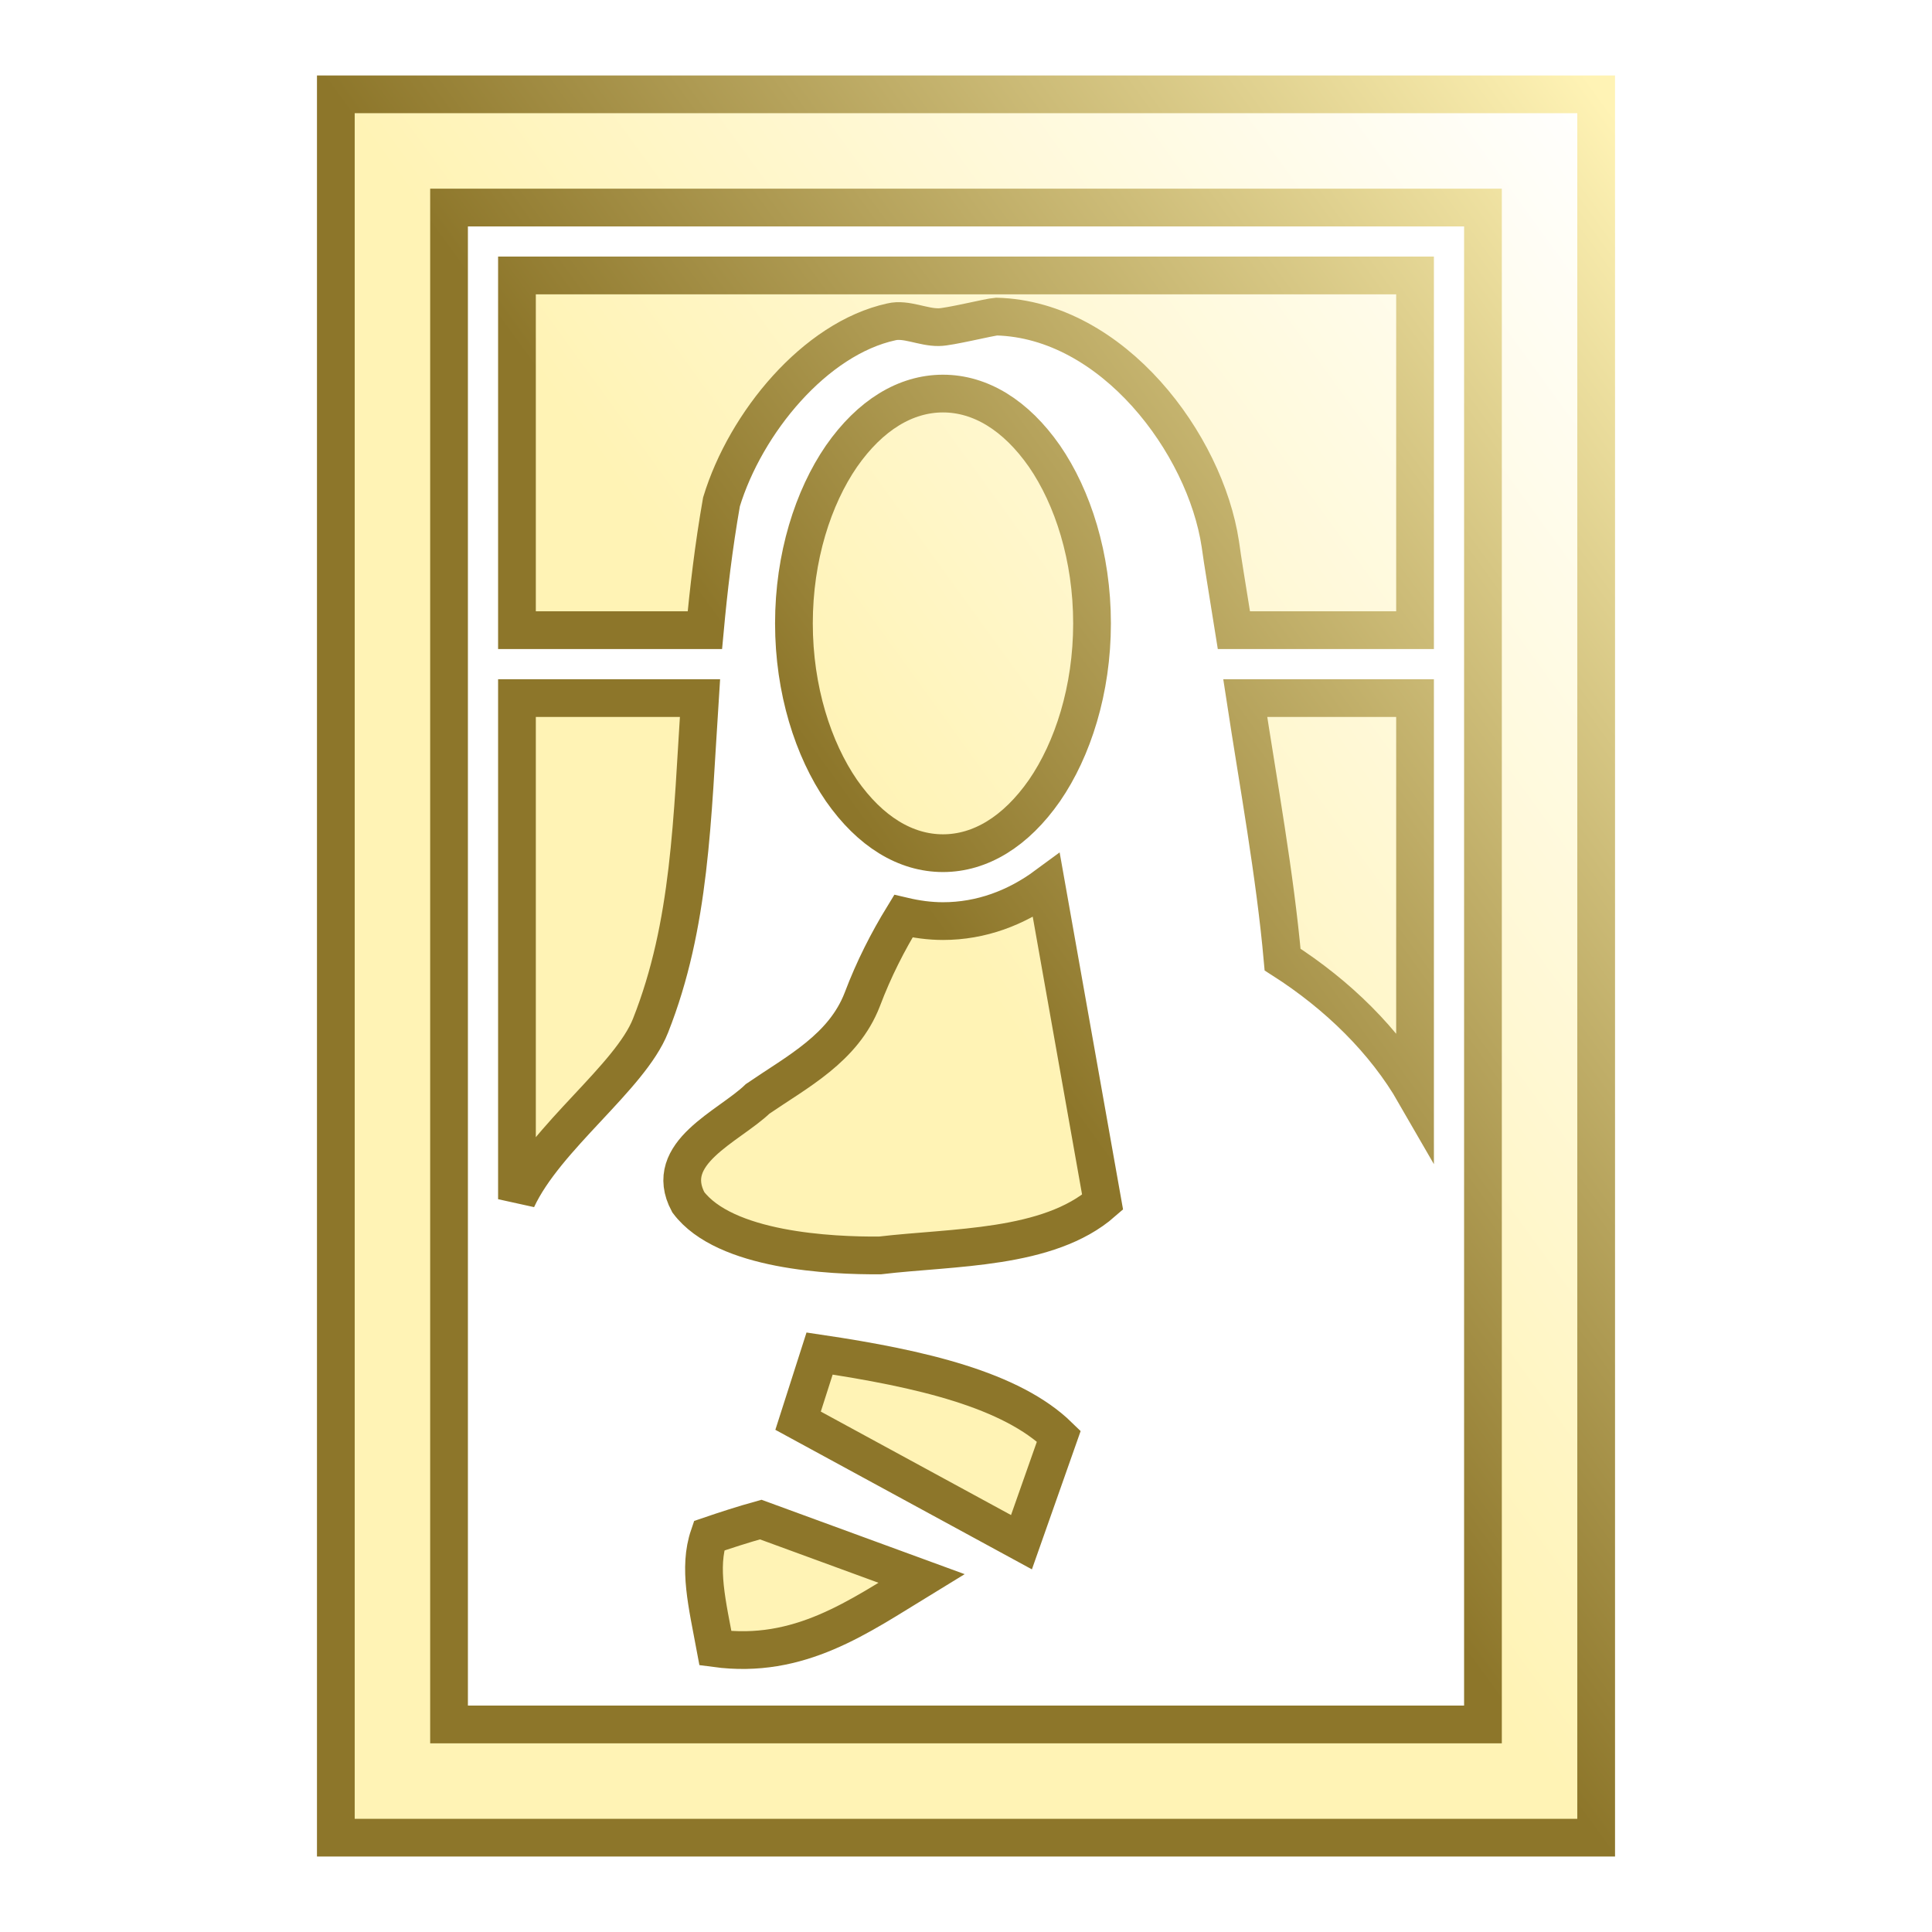
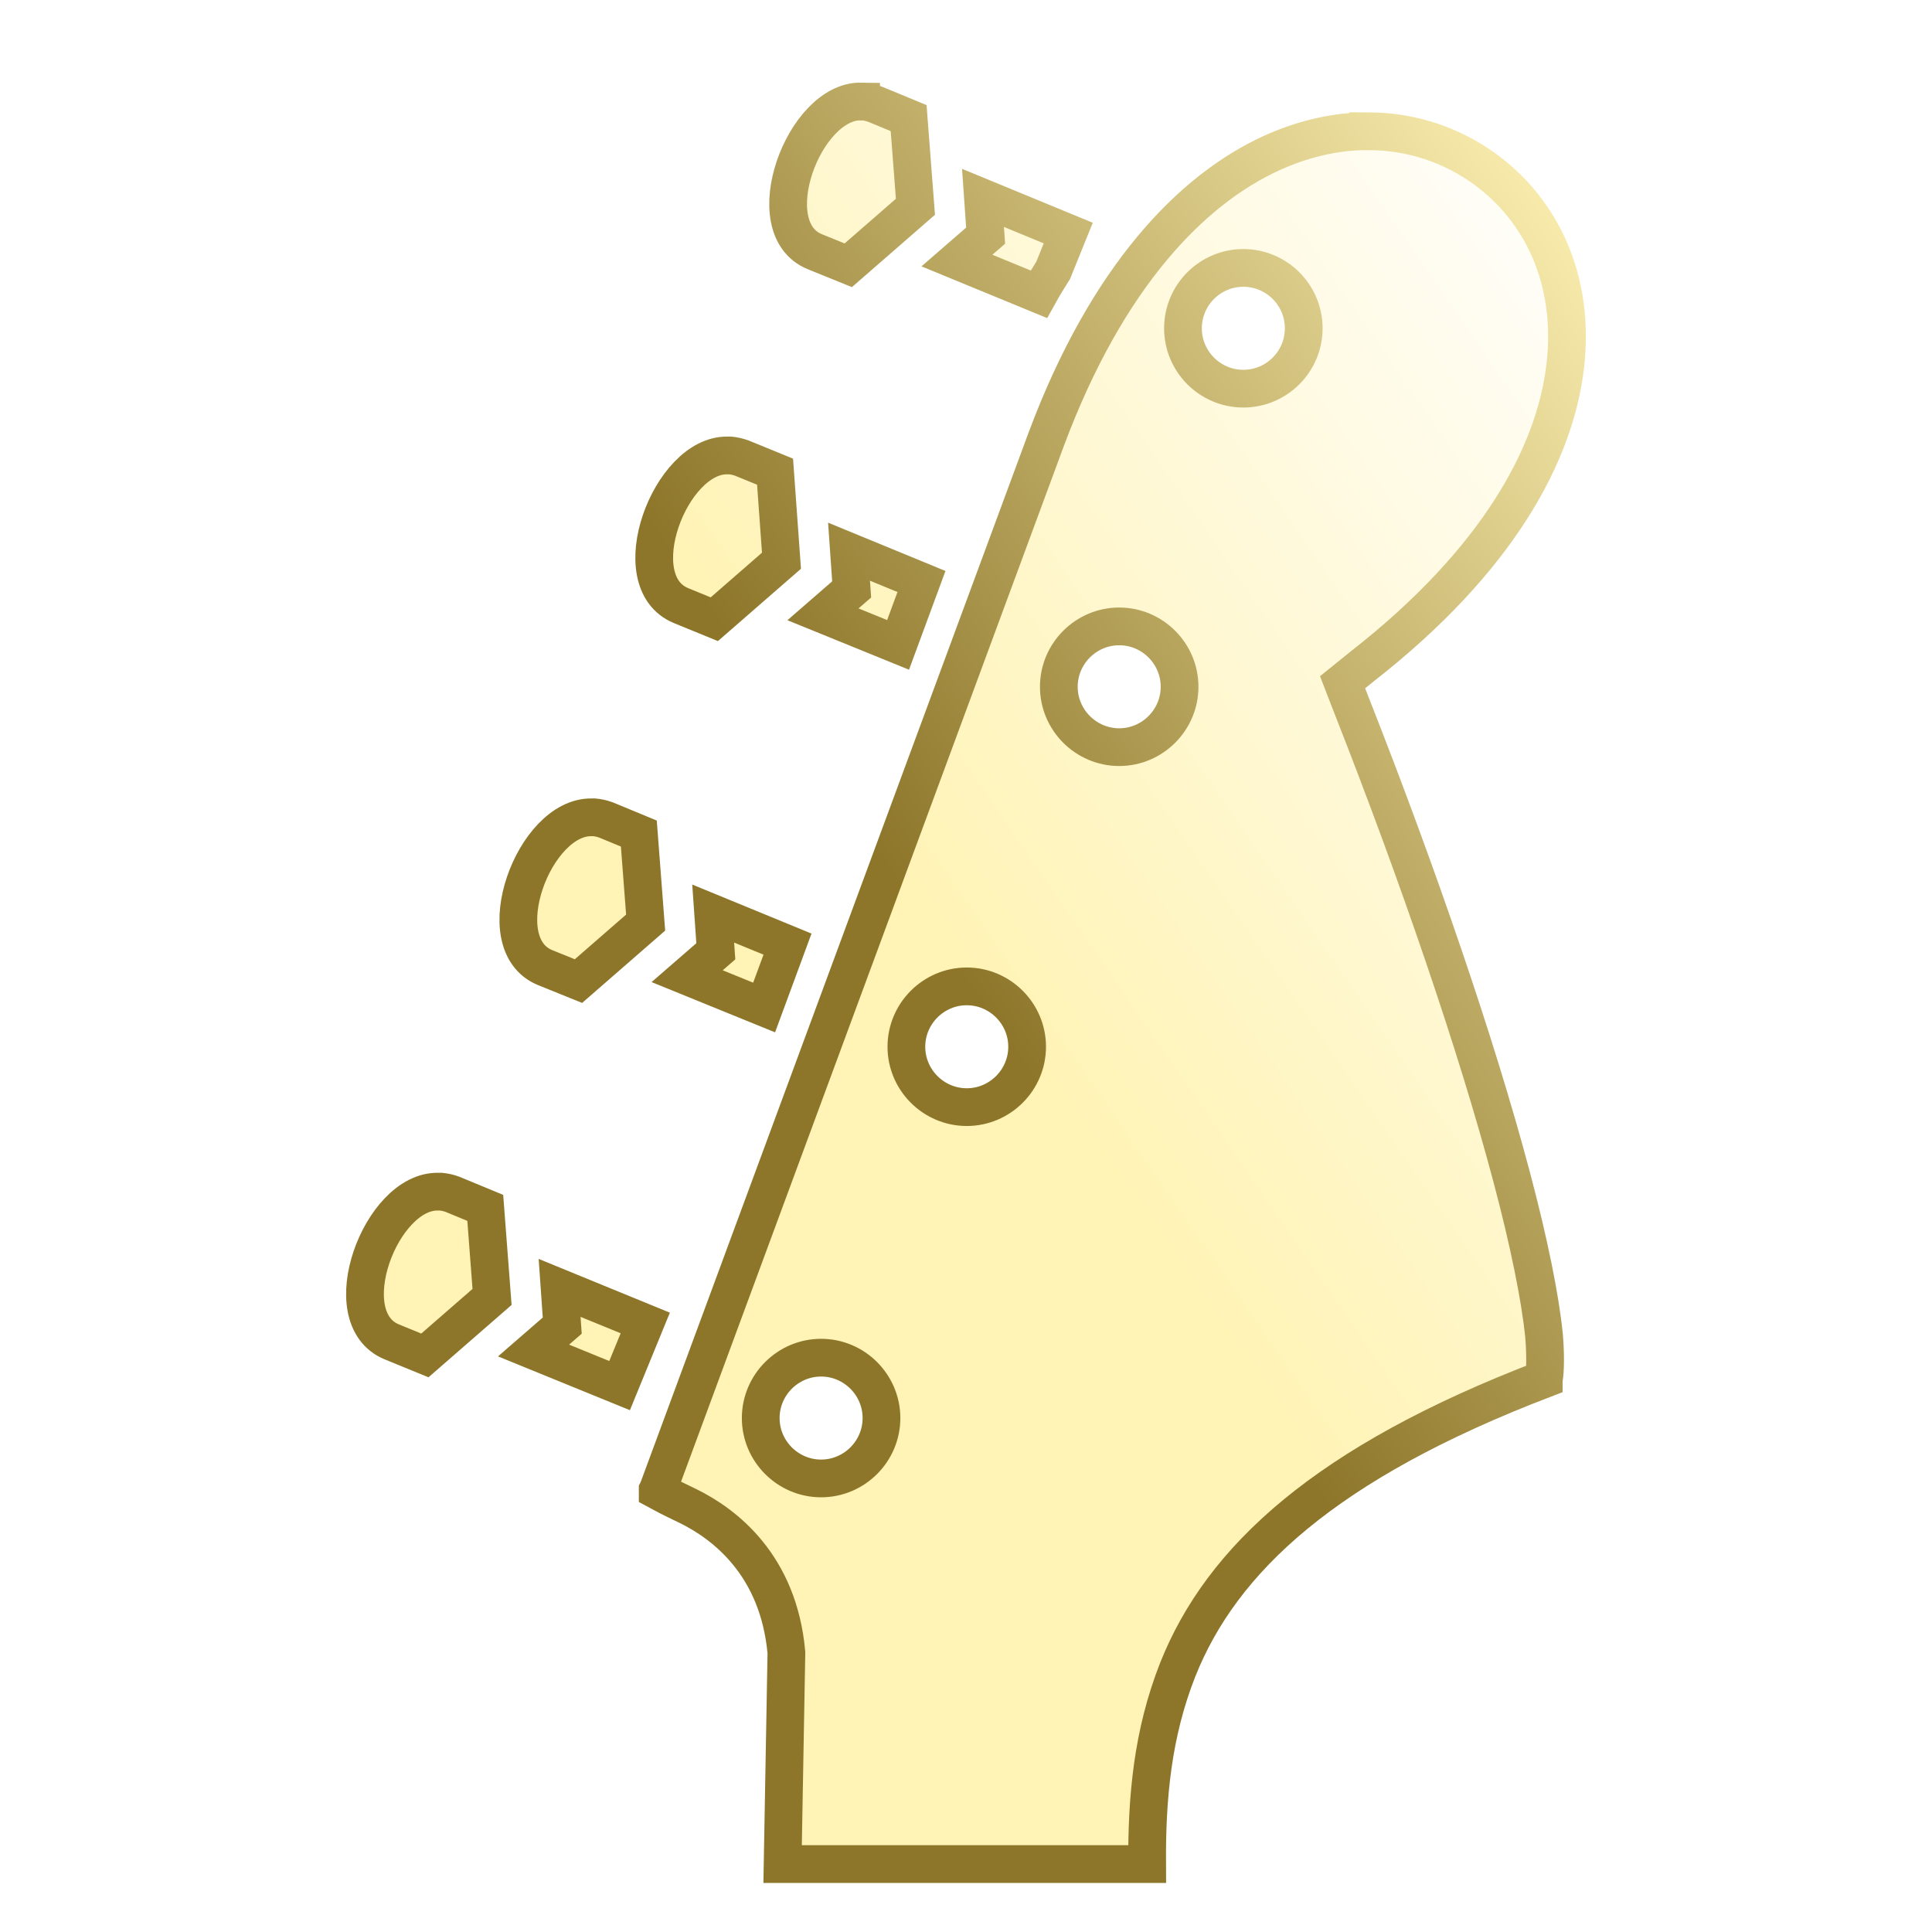
<svg xmlns="http://www.w3.org/2000/svg" viewBox="0 0 512 512" style="height: 512px; width: 512px;">
  <defs>
    <linearGradient id="bg-gradient" x1="0" x2="1" y1="1" y2="0">
      <stop offset="50%" stop-color="rgb(255, 243, 181)" stop-opacity="1" />
      <stop offset="100%" stop-color="rgb(255, 255, 255)" stop-opacity="1" />
    </linearGradient>
    <linearGradient id="stroke-gradient" x1="0" x2="1" y1="1" y2="0">
      <stop offset="50%" stop-color="rgb(141, 118, 42)" stop-opacity="1" />
      <stop offset="100%" stop-color="rgb(255, 243, 181)" stop-opacity="1" />
    </linearGradient>
  </defs>
  <g class="" transform="translate(0,0)" style="">
-     <path d="M89 25v462h334V25H89zm30 30h274v402H119V55zm18 18v94h49.8c1-10.8 2.3-22 4.4-34 6.4-21 24.8-43.28 45-47.7 3.9-.95 8.4 1.48 12.6 1.4 2.7 0 13.4-2.68 15.3-2.8 30.8.81 55.3 33.7 59.3 60.3.6 4.5 2 12.7 3.6 22.8h48V73H137zm112.9 31.3c-9.9 0-19.3 5.7-26.9 16.6-7.5 10.9-12.6 26.7-12.6 44.3 0 17.6 5.1 33.4 12.6 44.3 7.6 10.9 17 16.6 26.9 16.6 9.9 0 19.3-5.7 26.9-16.6 7.5-10.9 12.6-26.7 12.6-44.3 0-17.6-5.1-33.4-12.6-44.3-7.6-10.9-17-16.6-26.9-16.6zM137 185v132.8c7.6-16.4 30-32.3 35.4-46 10.6-26.8 11-54.5 13.1-86.8H137zm193 0c3.5 22.9 7.9 46.9 9.9 69.3 14.7 9.4 27.1 21.6 35.1 35.5V185h-45zm-52.7 49.7c-8 5.9-17.3 9.4-27.4 9.4-3.6 0-7.1-.5-10.5-1.3-4.1 6.7-7.8 13.9-10.9 22.1-5 12.9-17.2 19.1-27.7 26.3-7.7 7.4-25.4 14.3-18.4 27.4 9.7 12.9 37.8 14.2 50.8 14.1 19.3-2.3 44.6-1.5 59-14.1l-14.9-83.9zm-60.1 124l-5.7 17.8 59.2 32.2 9.9-28.1c-12.6-12.3-36.5-17.9-63.4-21.9zm-15.6 44c-4.7 1.3-9.6 2.9-13.7 4.3-2.9 8.5-.5 18 1.7 29.8 22.3 3 37.9-8.3 54.6-18.5l-42.6-15.6z" fill="url(#bg-gradient)" fill-opacity="1" stroke="url(#stroke-gradient)" stroke-opacity="1" stroke-width="10">[
+     <path d="M228.2 26.89c-15.2-.25-27.7 33.46-12.3 39.8l8.9 3.61 17.8-15.5-1.8-23.5-8.7-3.6c-1.1-.43-2.1-.68-3.2-.78h-.7zm134.4 7.92h-2.3c-7.4.3-15.3 2.12-23.3 5.75-21.2 9.67-43.6 32.67-59.7 75.74L174.4 394.7l-.1.2v.2c.9.5 3.6 1.9 8 4 9.8 4.8 24 15.7 26.1 38.8v.5l-1 55.6H304c-.1-17.6 1.4-34.5 8.1-51.5 11.7-29.4 39.3-54.9 97-77 0-.2 0 0 .1-.4.3-2 .4-6 0-11-1-10.1-4-24.9-8.6-42.2-9.2-34.7-24.8-80.2-42.4-124.9l-2.4-6.2 5.2-4.2c36.1-28.2 51.1-56.4 53.8-79.56 2.7-23.06-6.5-41.48-21.3-52.25-8.7-6.31-19.3-9.99-30.9-10.02zM260.5 52.44l.7 10.01-7.6 6.6 21.7 8.93c1.2-2.17 2.5-4.28 3.8-6.33l4-9.89zm69 18.56c8.8 0 16 7.16 16 16s-7.2 16-16 16-16-7.16-16-16 7.2-16 16-16zm-136.7 49.7c-15.2-.3-27.9 33.4-12.3 39.8l8.8 3.6 17.8-15.5-1.7-23.6-8.8-3.6c-1.1-.4-2.1-.6-3.1-.7zm32.2 25.5l.7 10-7.6 6.6 19.9 8.1 6.2-16.8zm71.6 19.8c8.8 0 16 7.2 16 16s-7.2 16-16 16-16-7.2-16-16 7.2-16 16-16zm-139.8 50.6c-15.3-.3-27.8 33.4-12.4 39.8l8.9 3.6 17.8-15.5-1.8-23.6-8.7-3.6c-1.1-.4-2.1-.6-3.1-.7zm32.2 25.5l.7 10-7.6 6.6 20.4 8.3 6.2-16.8zm67.2 19.3c8.8 0 16 7.2 16 16s-7.2 16-16 16-16-7.2-16-16 7.2-16 16-16zm-140.1 54.4c-15.2-.3-27.78 33.4-12.3 39.8l8.8 3.6 17.8-15.5-1.8-23.6-8.7-3.6c-1.1-.4-2.1-.6-3.1-.7zm32.2 25.5l.7 10-7.6 6.6 22.8 9.3 6.8-16.6zm69.3 18.5c8.8 0 16 7.2 16 16s-7.2 16-16 16-16-7.2-16-16 7.2-16 16-16z" fill="url(#bg-gradient)" fill-opacity="1" stroke="url(#stroke-gradient)" stroke-opacity="1" stroke-width="10">[
s]*</path>
  </g>
</svg>
